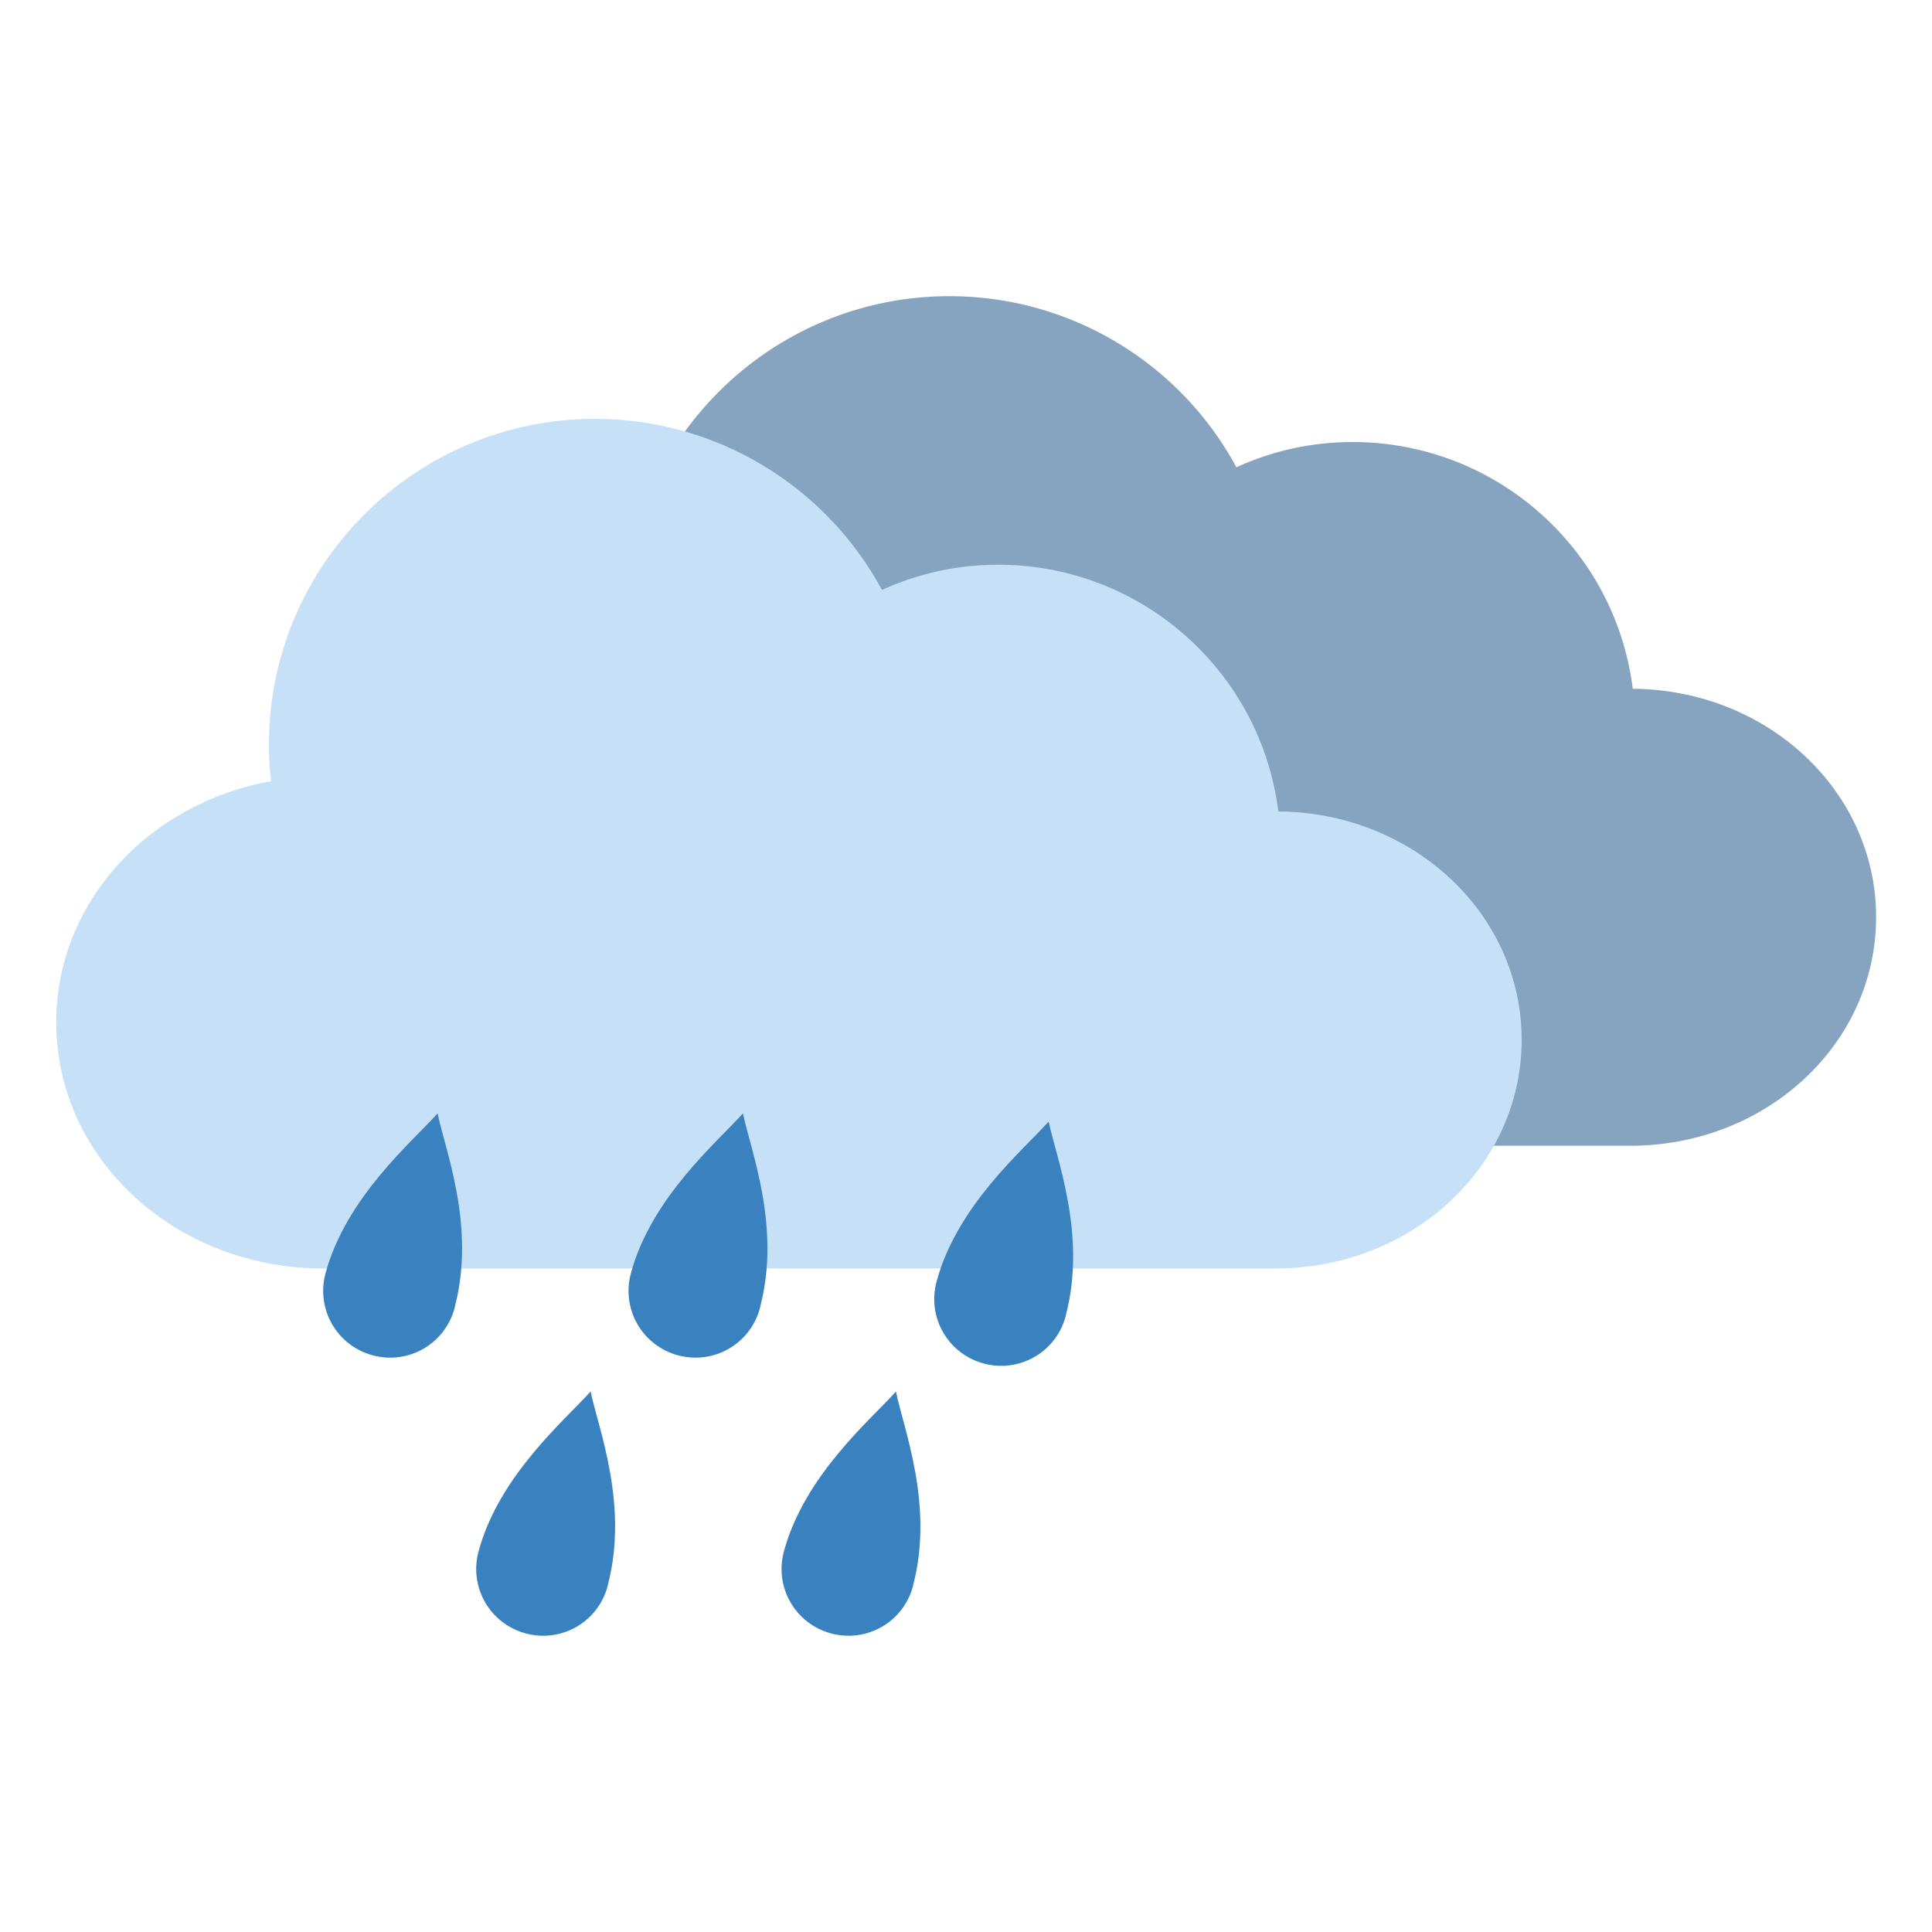
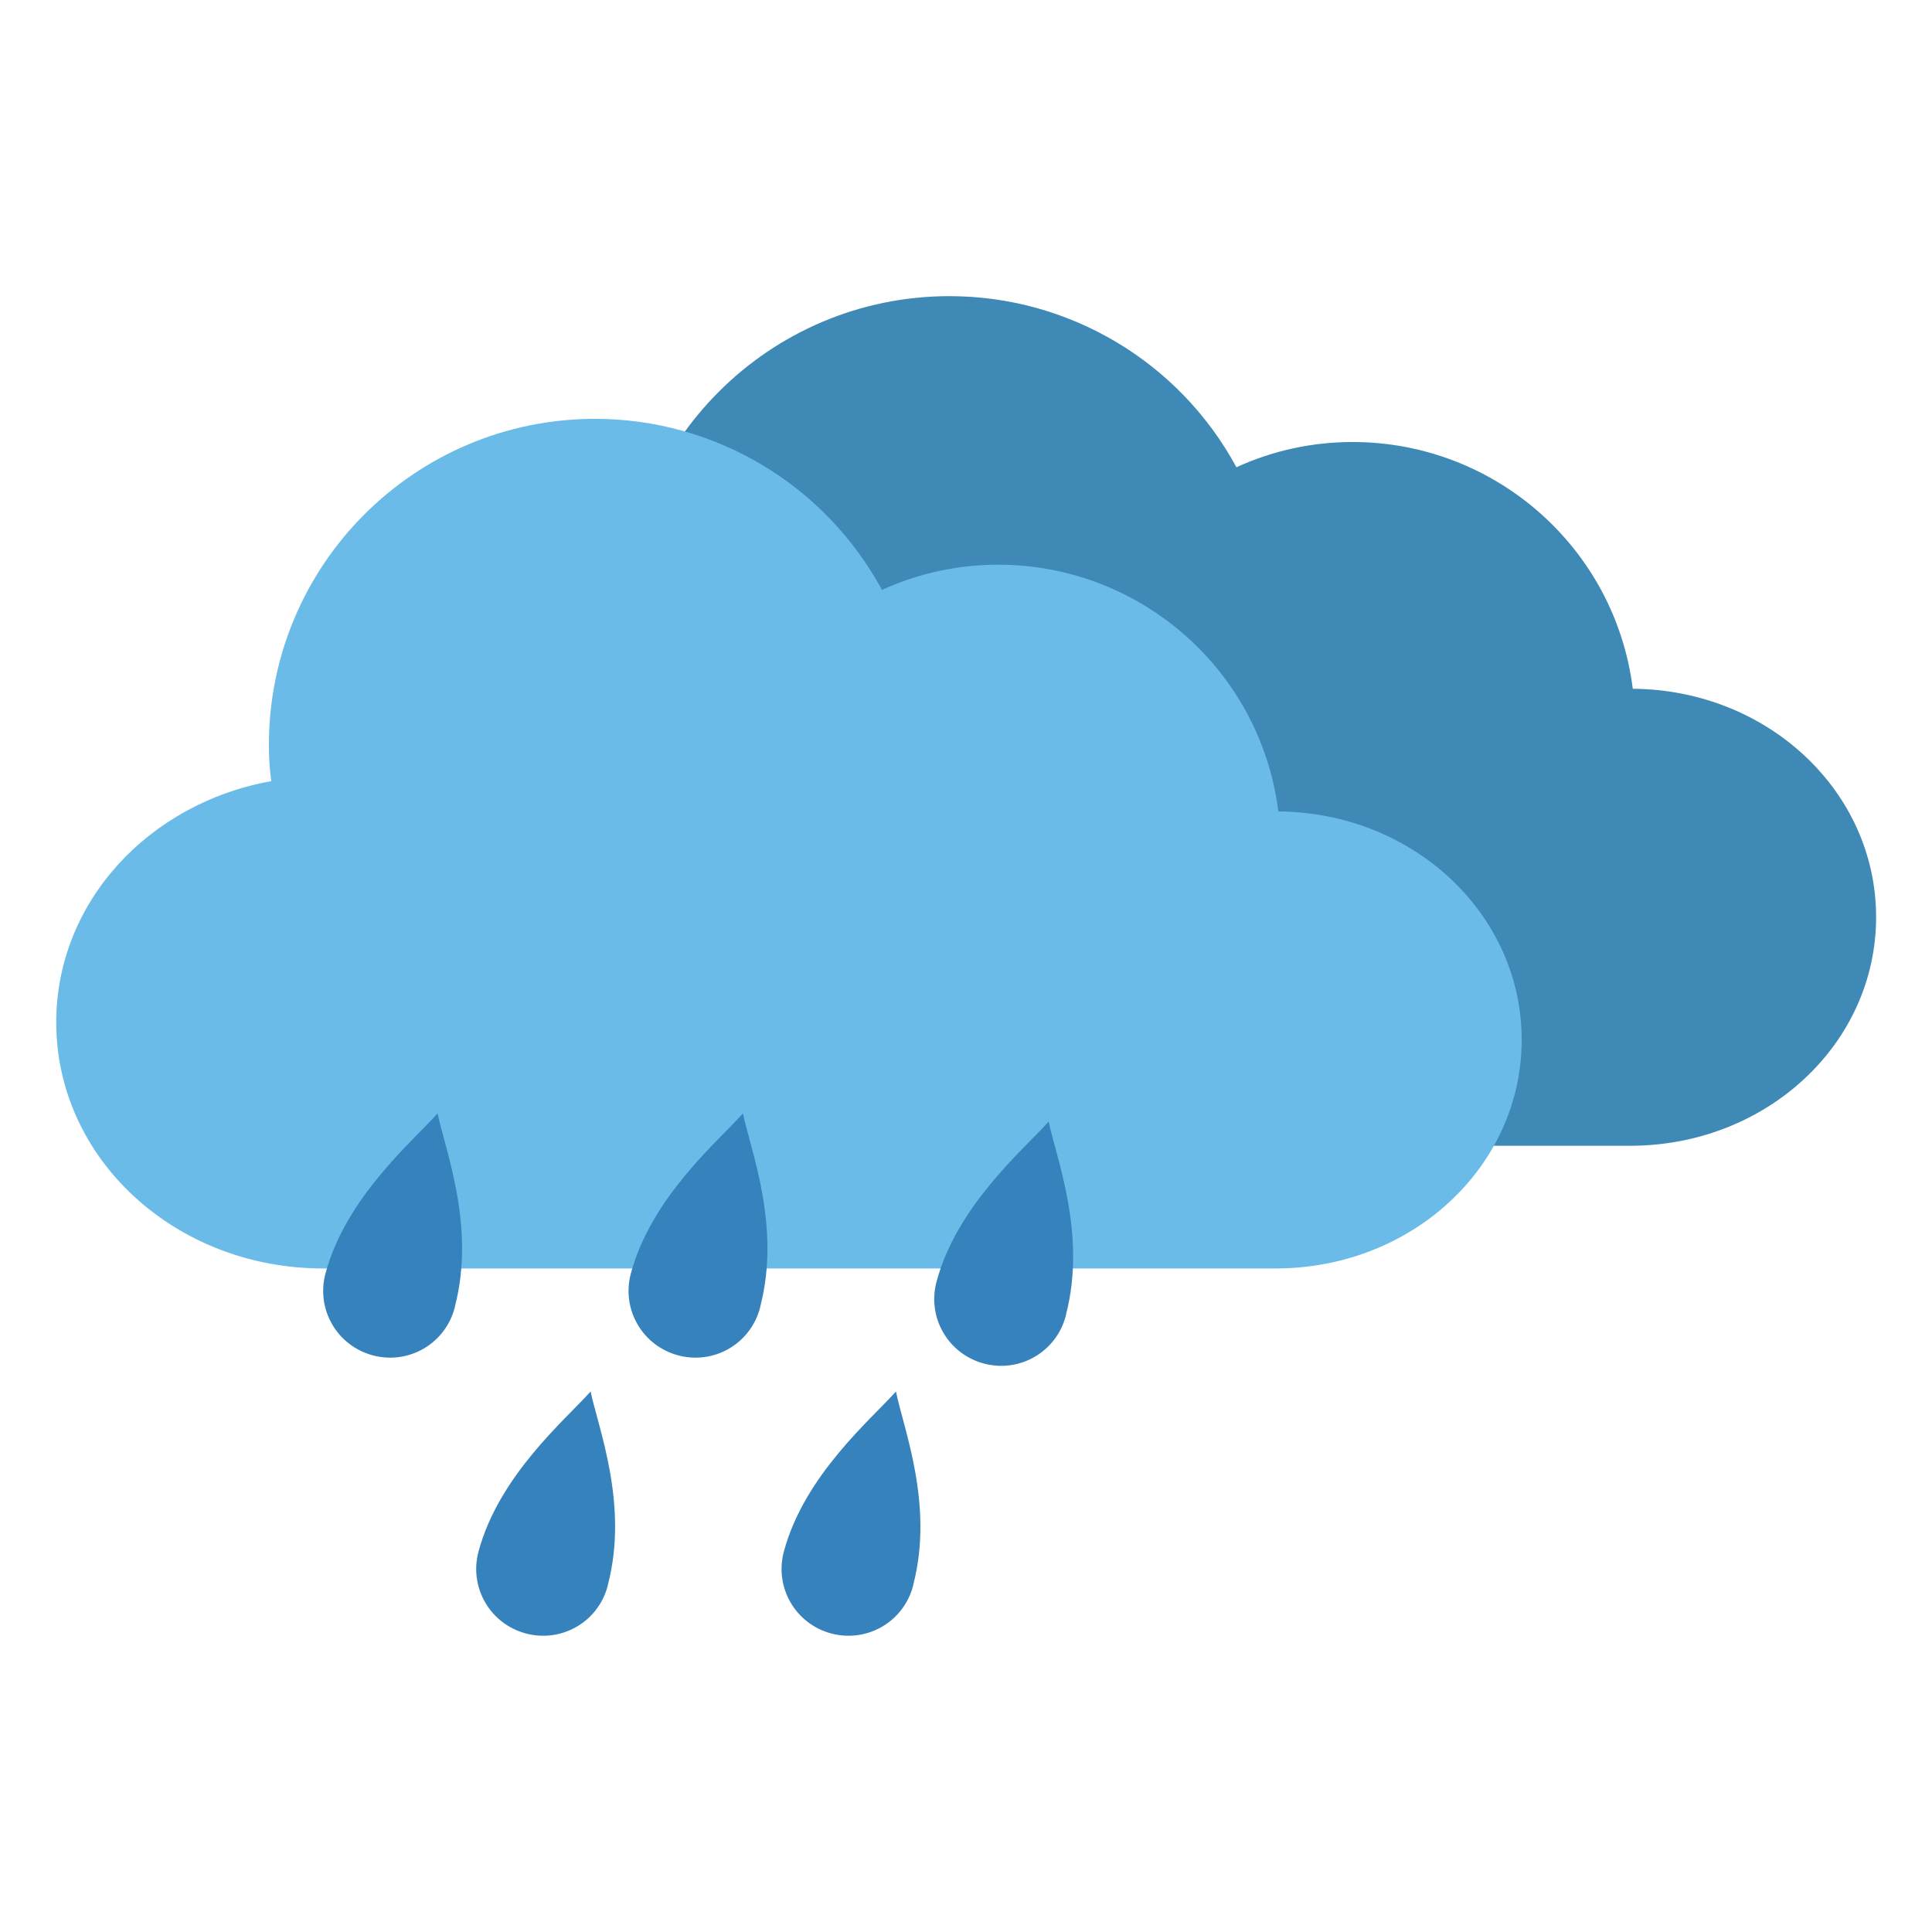
<svg xmlns="http://www.w3.org/2000/svg" version="1.1" id="svg5" x="0px" y="0px" viewBox="0 0 566.9 566.9" style="enable-background:new 0 0 566.9 566.9;" xml:space="preserve">
  <style type="text/css">
- 	.st0{fill:#86A3BF;}
- 	.st1{fill:#C6E0F7;}
- 	.st2{fill:#3981BF;}
+ 	.st0{fill:#3E89B5;}
+ 	.st1{fill:#6BBBE9;}
+ 	.st2{fill:#3682BC;}
</style>
  <g>
    <path id="path13776" class="st0" d="M278.6,86.9c-52.8,0-95.7,42.8-95.7,95.7c0,3.5,0.2,7.1,0.7,10.6   c-36.1,6.5-63.1,35.6-63.1,70.8c0,40,34.9,72.2,78.3,72.2h111h6.1h162.4c40,0,72.2-29.9,72.2-67.1c0-36.9-31.8-66.7-71.4-67   c-5.2-41.4-40.5-72.4-82.2-72.4c-11.8,0-23.4,2.5-34.1,7.4C346,106.1,313.7,86.9,278.6,86.9L278.6,86.9z" />
    <path id="path13694" class="st1" d="M174.6,122.9c-52.8,0-95.7,42.8-95.7,95.7c0,3.5,0.2,7.1,0.7,10.6   c-36.1,6.5-63.1,35.6-63.1,70.8c0,40,34.9,72.2,78.3,72.2h111h6.1h162.4c40,0,72.2-29.9,72.2-67.1c0-36.9-31.8-66.7-71.4-67   c-5.2-41.4-40.5-72.4-82.2-72.4c-11.8,0-23.4,2.5-34.1,7.4C242,142.1,209.7,122.9,174.6,122.9L174.6,122.9z" />
    <path id="circle8231" class="st2" d="M128.4,326.7c-7.3,8.2-26.9,24.6-32.9,47c-2.8,10.5,3.4,21.2,13.9,24l0,0   c10.5,2.8,21.2-3.4,24-13.9c0-0.2,0.1-0.3,0.1-0.5C139.6,359.8,130.6,337.4,128.4,326.7L128.4,326.7z" />
    <path id="path8238" class="st2" d="M218,326.7c-7.3,8.2-26.9,24.6-32.9,47c-2.8,10.5,3.4,21.2,13.9,24l0,0   c10.5,2.8,21.2-3.4,24-13.9c0-0.2,0.1-0.3,0.1-0.5C229.2,359.8,220.2,337.4,218,326.7L218,326.7z" />
    <path id="path8240" class="st2" d="M307.7,329.1c-7.3,8.2-26.9,24.6-32.9,47c-2.8,10.5,3.4,21.2,13.9,24l0,0   c10.5,2.8,21.2-3.4,24-13.9c0-0.2,0.1-0.3,0.1-0.5C318.9,362.2,309.9,339.7,307.7,329.1L307.7,329.1z" />
    <path id="path8852" class="st2" d="M173.3,408.3c-7.3,8.2-26.9,24.6-32.9,47c-2.8,10.5,3.4,21.2,13.9,24l0,0   c10.5,2.8,21.2-3.4,24-13.9c0-0.2,0.1-0.3,0.1-0.5C184.5,441.4,175.5,418.9,173.3,408.3L173.3,408.3z" />
    <path id="path8854" class="st2" d="M262.9,408.3c-7.3,8.2-26.9,24.6-32.9,47c-2.8,10.5,3.4,21.2,13.9,24l0,0   c10.5,2.8,21.2-3.4,24-13.9l0,0c0-0.2,0.1-0.3,0.1-0.5C274.1,441.4,265,418.9,262.9,408.3L262.9,408.3z" />
  </g>
</svg>
